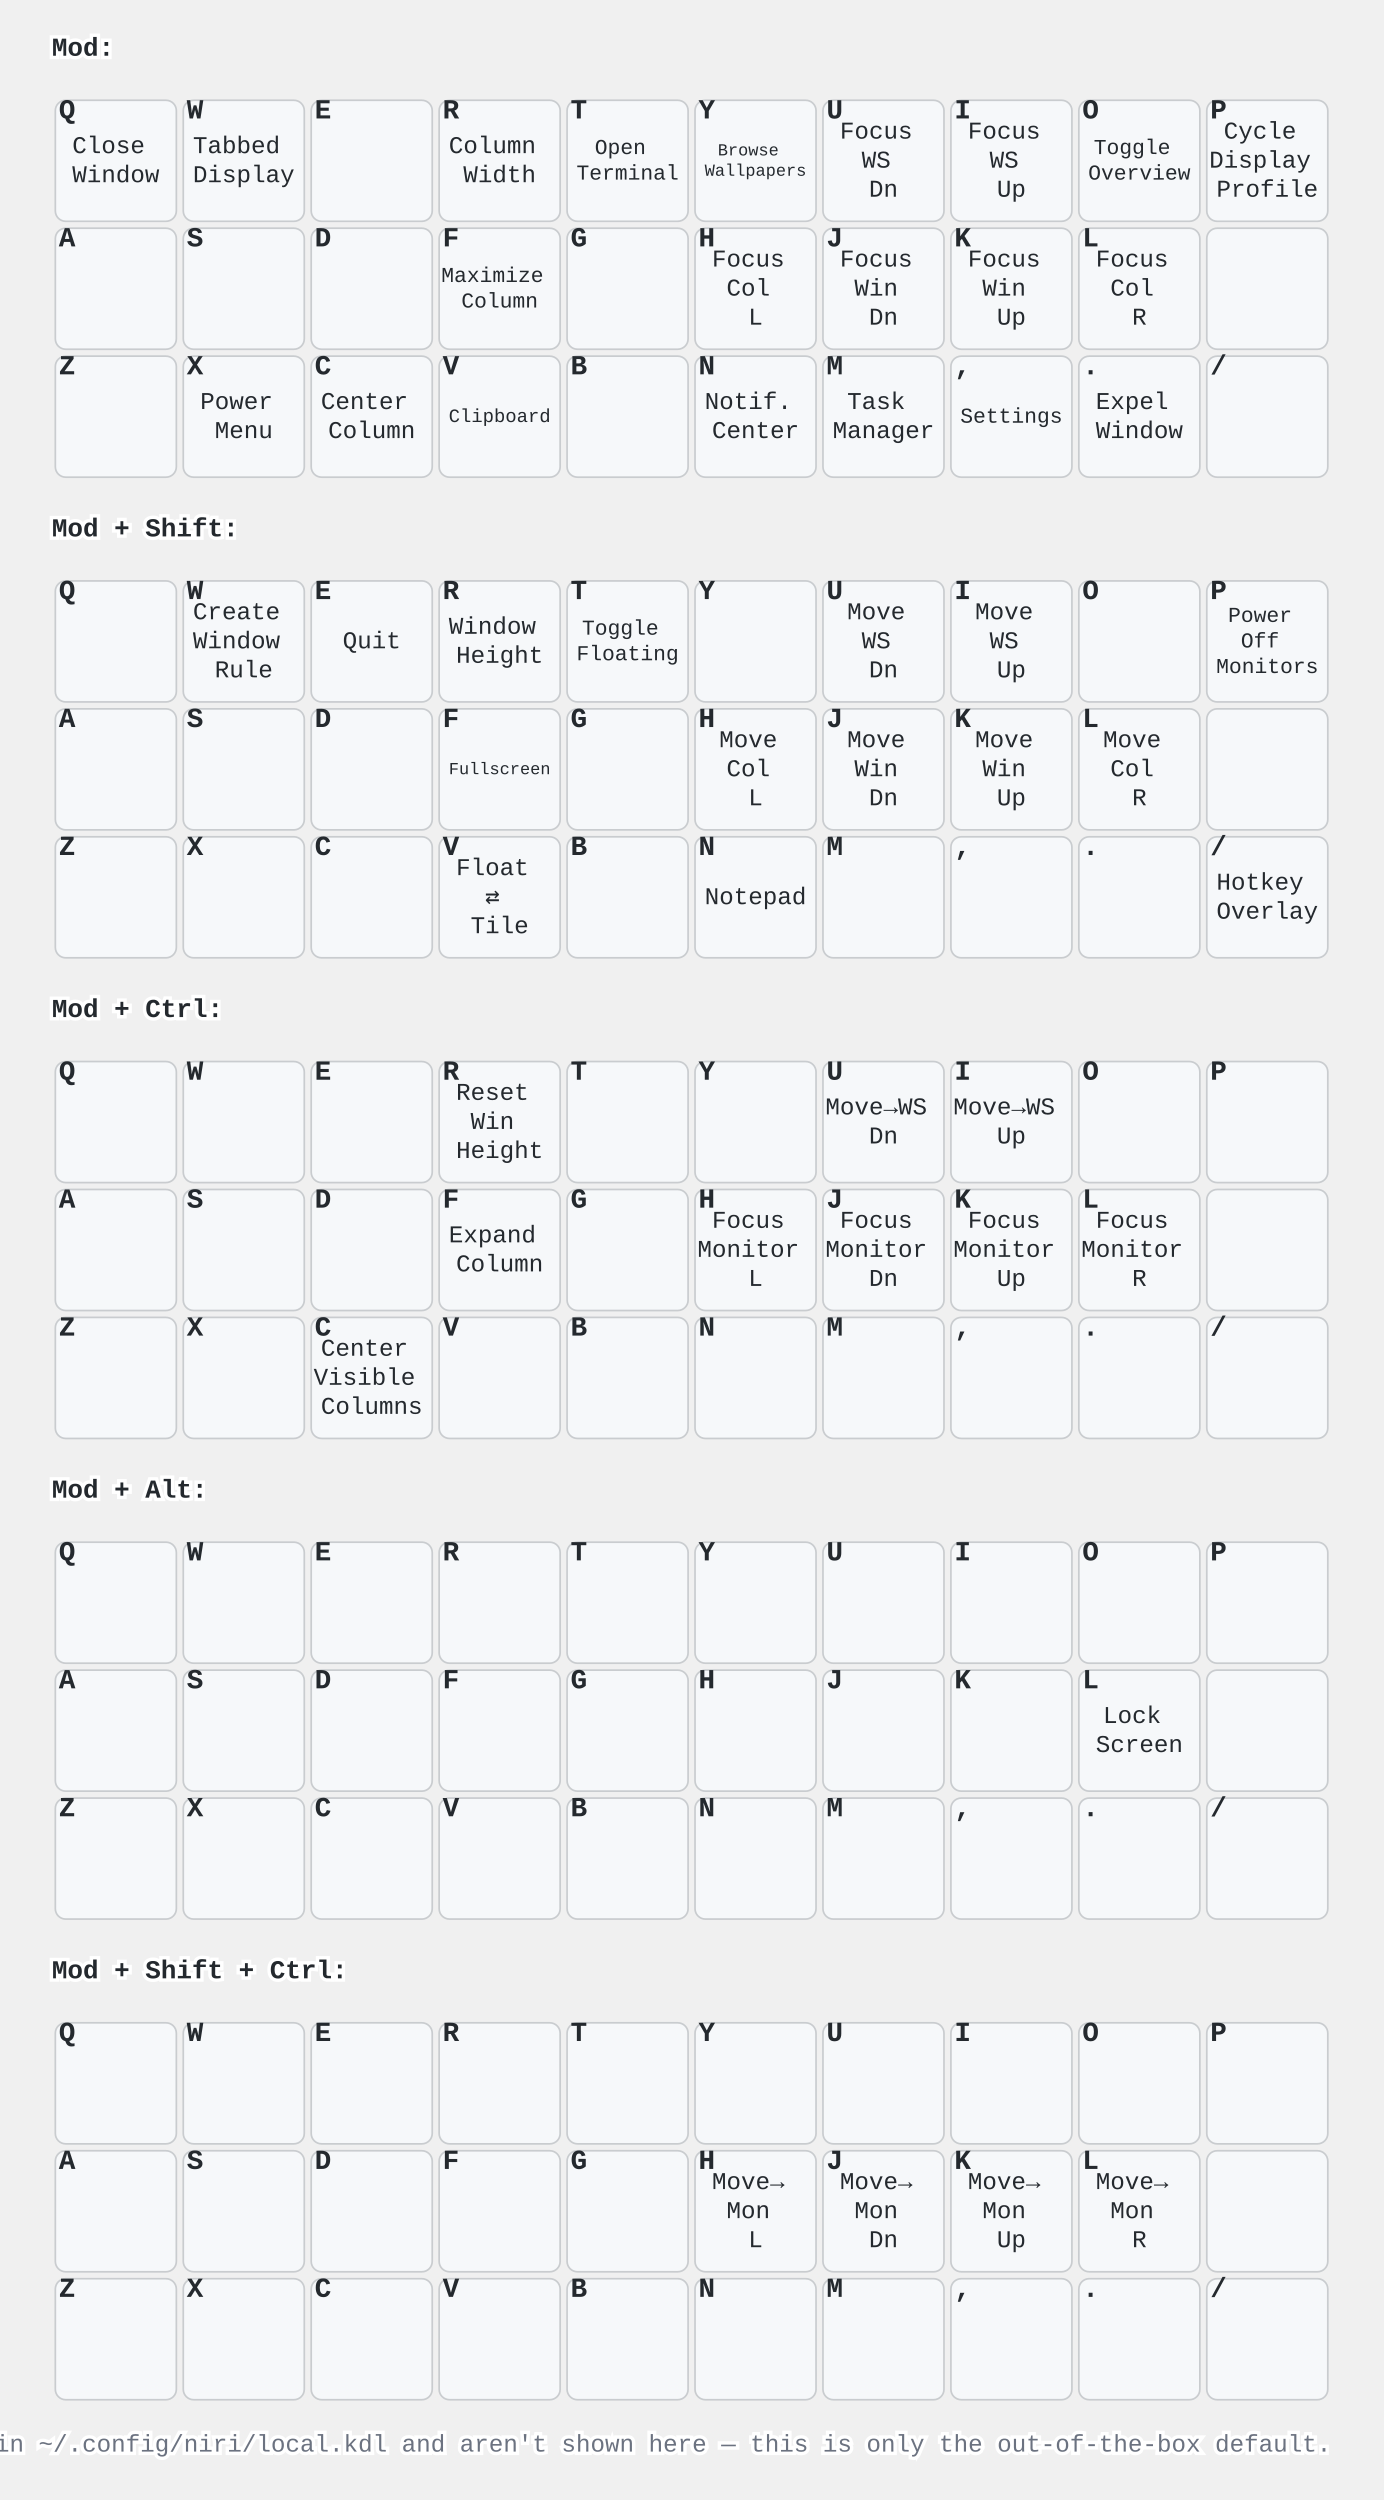
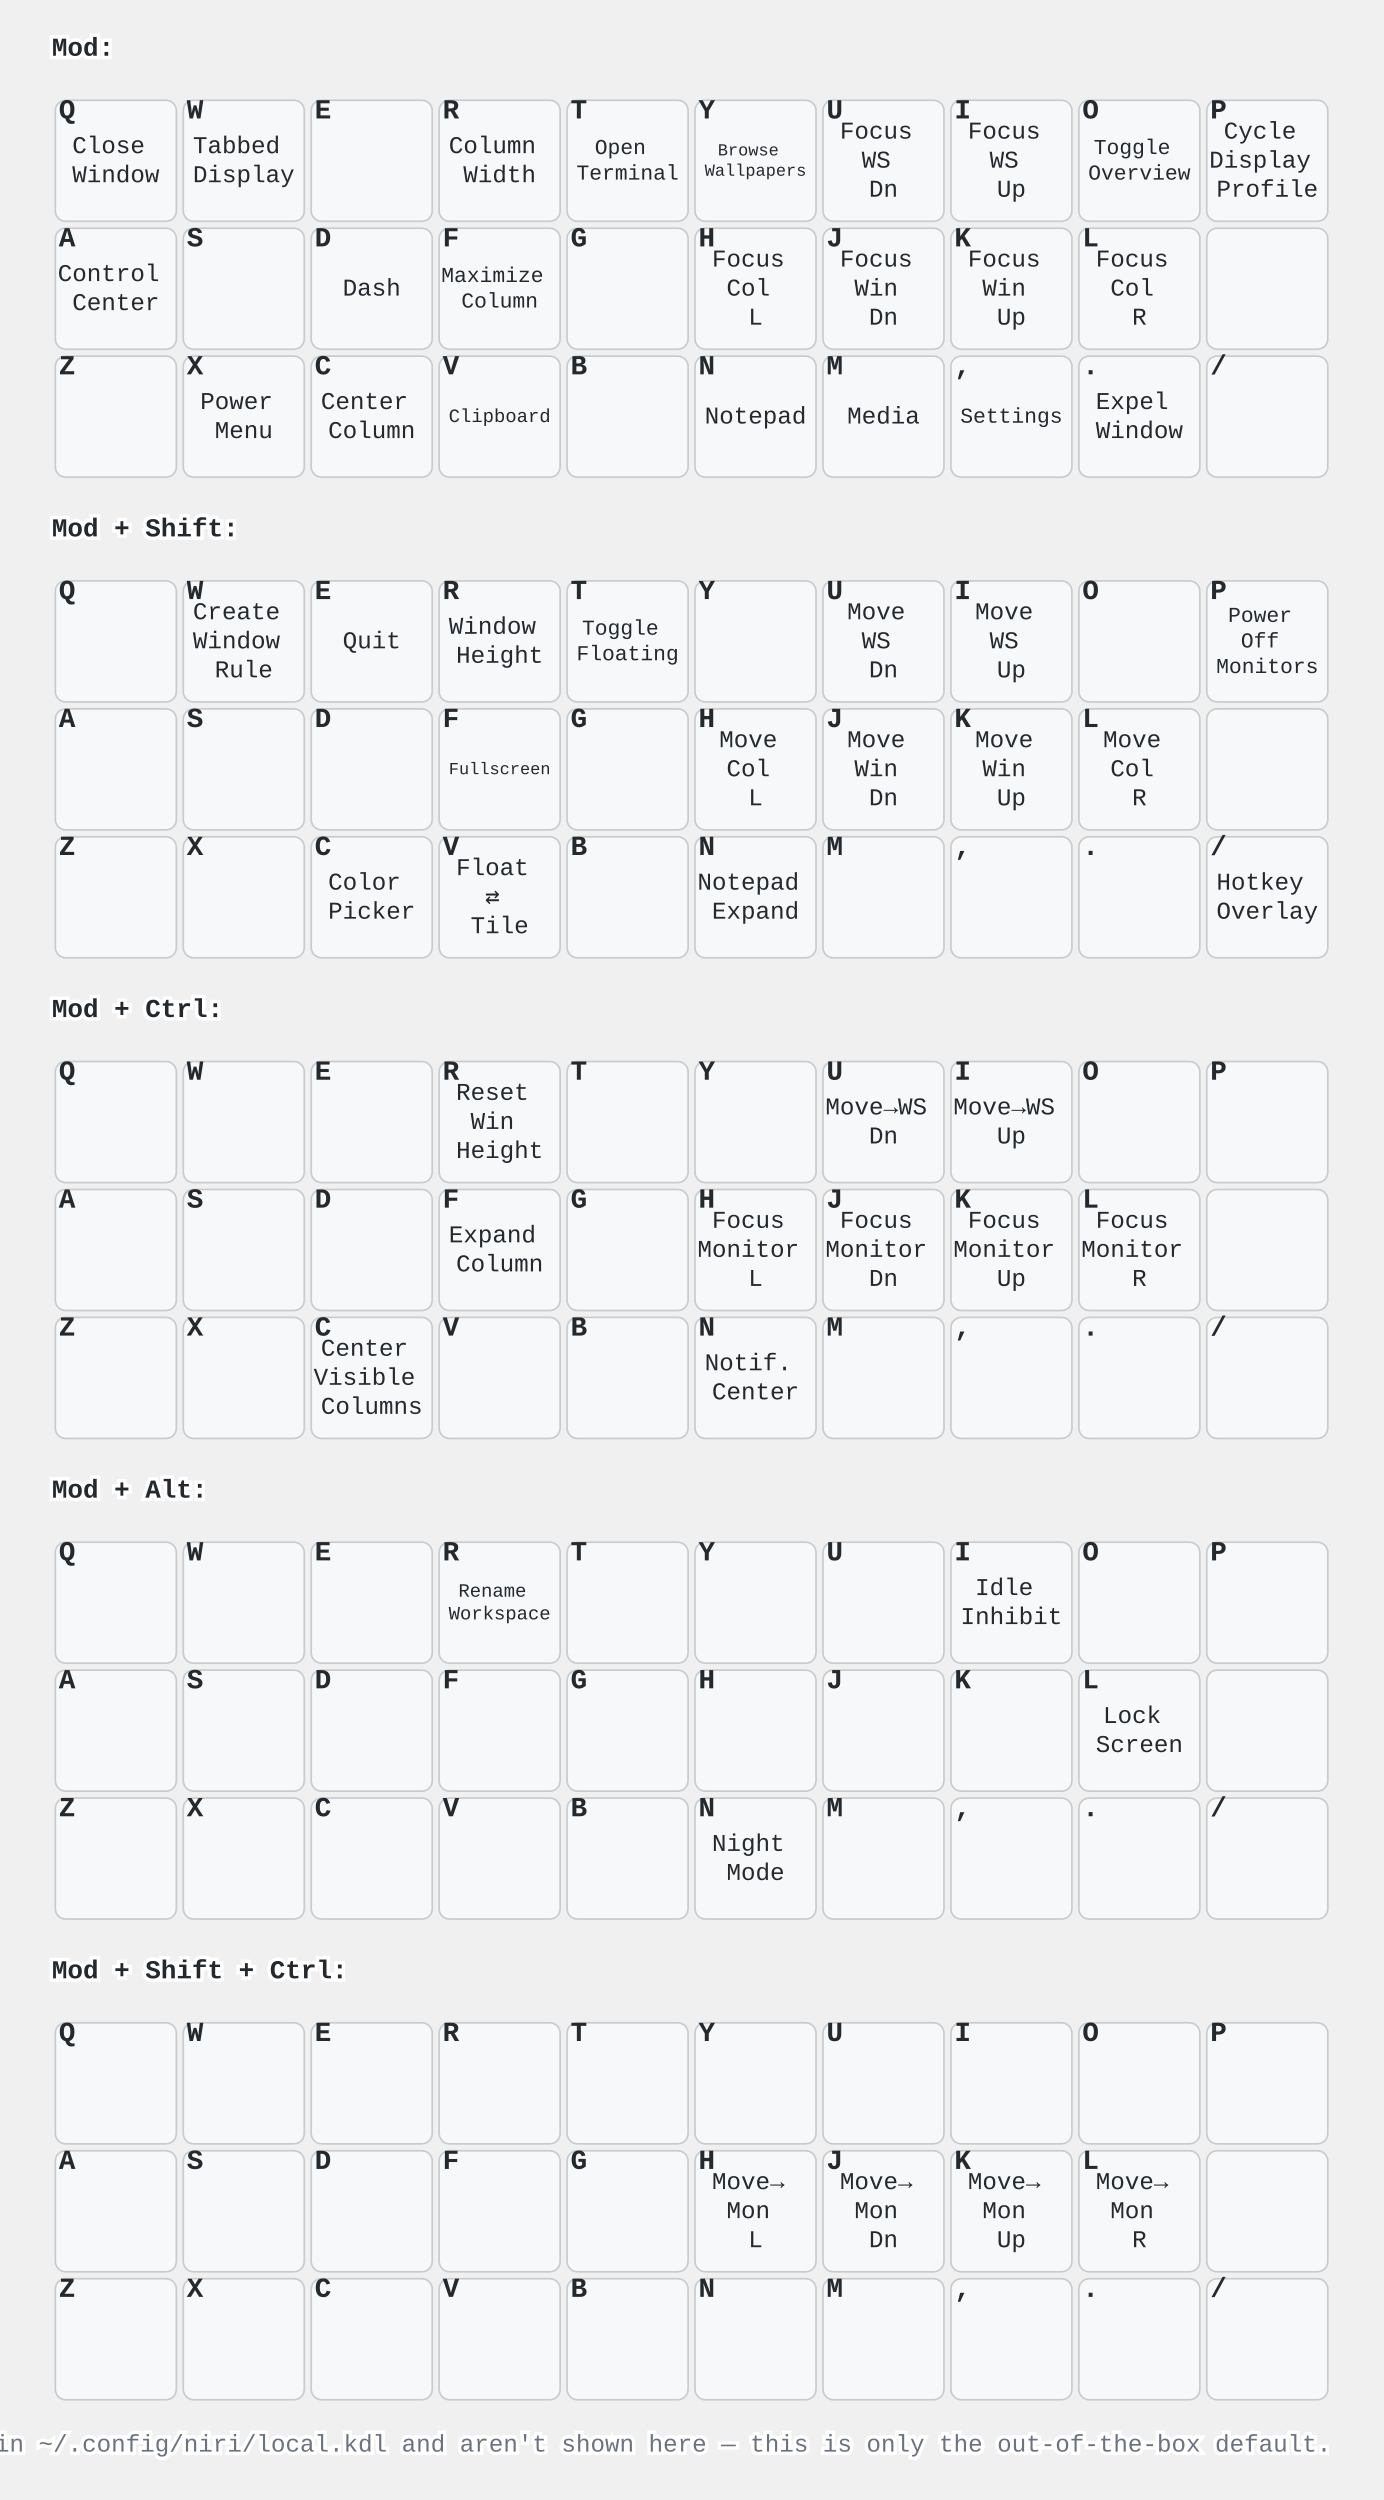
<svg xmlns="http://www.w3.org/2000/svg" width="800" height="1446" viewBox="0 0 800 1446" class="keymap">
  <style>/* inherit to force styles through use tags */
svg path {
    fill: inherit;
}

/* font and background color specifications */
svg.keymap {
    font-family: SFMono-Regular,Consolas,Liberation Mono,Menlo,monospace;
    font-size: 14px;
    font-kerning: normal;
    text-rendering: optimizeLegibility;
    fill: #24292e;
}

/* default key styling */
rect.key {
    fill: #f6f8fa;
}

rect.key, rect.combo {
    stroke: #c9cccf;
    stroke-width: 1;
}

/* default key side styling, only used is draw_key_sides is set */
rect.side {
    filter: brightness(90%);
}

/* color accent for combo boxes */
rect.combo, rect.combo-separate {
    fill: #cdf;
}

/* color accent for held keys */
rect.held, rect.combo.held {
    fill: #fdd;
}

/* color accent for ghost (optional) keys */
rect.ghost, rect.combo.ghost {
    stroke-dasharray: 4, 4;
    stroke-width: 2;
}

text {
    text-anchor: middle;
    dominant-baseline: middle;
}

/* styling for layer labels */
text.label {
    font-weight: bold;
    text-anchor: start;
    stroke: white;
    stroke-width: 4;
    paint-order: stroke;
}

/* styling for optional footer */
text.footer {
    text-anchor: end;
    dominant-baseline: auto;
    stroke: white;
    stroke-width: 4;
    paint-order: stroke;
}

/* styling for combo tap, and key non-tap label text */
text.combo, text.hold, text.shifted, text.left, text.right, text.tl, text.tr, text.bl, text.br {
    font-size: 11px;
}

text.hold, text.bl, text.br {
    text-anchor: middle;
    dominant-baseline: auto;
}

text.shifted, text.tl, text.tr {
    text-anchor: middle;
    dominant-baseline: hanging;
}

text.left, text.tl, text.bl {
    text-anchor: start;
}

text.right, text.tr, text.br {
    text-anchor: end;
}

text.layer-activator {
    text-decoration: underline;
}

/* styling for hold/shifted label text in combo box */
text.combo.hold, text.combo.shifted, text.combo.left, text.combo.right {
    font-size: 8px;
}

/* lighter symbol for transparent keys */
text.trans {
    fill: #7b7e81;
}

/* styling for combo dendrons */
path.combo {
    stroke-width: 1;
    stroke: gray;
    fill: none;
}

/* Start Tabler Icons Cleanup */
/* cannot use height/width with glyphs */
.icon-tabler &gt; path {
    fill: inherit;
    stroke: inherit;
    stroke-width: 2;
}
/* hide tabler's default box */
.icon-tabler &gt; path[stroke="none"][fill="none"] {
    visibility: hidden;
}
/* End Tabler Icons Cleanup */

@media (prefers-color-scheme: dark) {
svg.keymap { fill: #d1d6db; }
rect.key { fill: #3f4750; }
rect.key, rect.combo { stroke: #60666c; }
rect.combo, rect.combo-separate { fill: #1f3d7a; }
rect.held, rect.combo.held { fill: #854747; }
text.label, text.footer { stroke: black; }
text.trans { fill: #7e8184; }
path.combo { stroke: #7f7f7f; }

}
text.label { font-size: 15px !important; }
text.tl { font-size: 16px !important; font-weight: 700 !important; }
text.footer { fill: #6b7280 !important; }
</style>
  <g transform="translate(30, 0)" class="layer-Mod">
    <text x="0" y="28" class="label" id="Mod">Mod:</text>
    <g transform="translate(0, 56)">
      <g transform="translate(37, 37)" class="key keypos-0">
        <rect rx="6" ry="6" x="-35" y="-35" width="70" height="70" class="key" />
        <text x="0" y="0" class="key tap">
          <tspan x="0" dy="-0.6em">Close</tspan>
          <tspan x="0" dy="1.2em">Window</tspan>
        </text>
        <text x="-33" y="-33" class="key tl">Q</text>
      </g>
      <g transform="translate(111, 37)" class="key keypos-1">
        <rect rx="6" ry="6" x="-35" y="-35" width="70" height="70" class="key" />
        <text x="0" y="0" class="key tap">
          <tspan x="0" dy="-0.6em">Tabbed</tspan>
          <tspan x="0" dy="1.2em">Display</tspan>
        </text>
        <text x="-33" y="-33" class="key tl">W</text>
      </g>
      <g transform="translate(185, 37)" class="key keypos-2">
        <rect rx="6" ry="6" x="-35" y="-35" width="70" height="70" class="key" />
        <text x="-33" y="-33" class="key tl">E</text>
      </g>
      <g transform="translate(259, 37)" class="key keypos-3">
        <rect rx="6" ry="6" x="-35" y="-35" width="70" height="70" class="key" />
        <text x="0" y="0" class="key tap">
          <tspan x="0" dy="-0.6em">Column</tspan>
          <tspan x="0" dy="1.2em">Width</tspan>
        </text>
        <text x="-33" y="-33" class="key tl">R</text>
      </g>
      <g transform="translate(333, 37)" class="key keypos-4">
        <rect rx="6" ry="6" x="-35" y="-35" width="70" height="70" class="key" />
        <text x="0" y="0" class="key tap">
          <tspan x="0" dy="-0.6em" style="font-size: 88%">Open</tspan>
          <tspan x="0" dy="1.2em" style="font-size: 88%">Terminal</tspan>
        </text>
        <text x="-33" y="-33" class="key tl">T</text>
      </g>
      <g transform="translate(407, 37)" class="key keypos-5">
        <rect rx="6" ry="6" x="-35" y="-35" width="70" height="70" class="key" />
        <text x="0" y="0" class="key tap">
          <tspan x="0" dy="-0.6em" style="font-size: 70%">Browse</tspan>
          <tspan x="0" dy="1.2em" style="font-size: 70%">Wallpapers</tspan>
        </text>
        <text x="-33" y="-33" class="key tl">Y</text>
      </g>
      <g transform="translate(481, 37)" class="key keypos-6">
        <rect rx="6" ry="6" x="-35" y="-35" width="70" height="70" class="key" />
        <text x="0" y="0" class="key tap">
          <tspan x="0" dy="-1.2em">Focus</tspan>
          <tspan x="0" dy="1.2em">WS</tspan>
          <tspan x="0" dy="1.2em">Dn</tspan>
        </text>
        <text x="-33" y="-33" class="key tl">U</text>
      </g>
      <g transform="translate(555, 37)" class="key keypos-7">
        <rect rx="6" ry="6" x="-35" y="-35" width="70" height="70" class="key" />
        <text x="0" y="0" class="key tap">
          <tspan x="0" dy="-1.2em">Focus</tspan>
          <tspan x="0" dy="1.2em">WS</tspan>
          <tspan x="0" dy="1.2em">Up</tspan>
        </text>
        <text x="-33" y="-33" class="key tl">I</text>
      </g>
      <g transform="translate(629, 37)" class="key keypos-8">
        <rect rx="6" ry="6" x="-35" y="-35" width="70" height="70" class="key" />
        <text x="0" y="0" class="key tap">
          <tspan x="0" dy="-0.6em" style="font-size: 88%">Toggle</tspan>
          <tspan x="0" dy="1.2em" style="font-size: 88%">Overview</tspan>
        </text>
        <text x="-33" y="-33" class="key tl">O</text>
      </g>
      <g transform="translate(703, 37)" class="key keypos-9">
        <rect rx="6" ry="6" x="-35" y="-35" width="70" height="70" class="key" />
        <text x="0" y="0" class="key tap">
          <tspan x="0" dy="-1.2em">Cycle</tspan>
          <tspan x="0" dy="1.2em">Display</tspan>
          <tspan x="0" dy="1.2em">Profile</tspan>
        </text>
        <text x="-33" y="-33" class="key tl">P</text>
      </g>
      <g transform="translate(37, 111)" class="key keypos-10">
        <rect rx="6" ry="6" x="-35" y="-35" width="70" height="70" class="key" />
+         <text x="0" y="0" class="key tap">
+           <tspan x="0" dy="-0.6em">Control</tspan>
+           <tspan x="0" dy="1.2em">Center</tspan>
+         </text>
        <text x="-33" y="-33" class="key tl">A</text>
      </g>
      <g transform="translate(111, 111)" class="key keypos-11">
        <rect rx="6" ry="6" x="-35" y="-35" width="70" height="70" class="key" />
        <text x="-33" y="-33" class="key tl">S</text>
      </g>
      <g transform="translate(185, 111)" class="key keypos-12">
        <rect rx="6" ry="6" x="-35" y="-35" width="70" height="70" class="key" />
+         <text x="0" y="0" class="key tap">Dash</text>
        <text x="-33" y="-33" class="key tl">D</text>
      </g>
      <g transform="translate(259, 111)" class="key keypos-13">
        <rect rx="6" ry="6" x="-35" y="-35" width="70" height="70" class="key" />
        <text x="0" y="0" class="key tap">
          <tspan x="0" dy="-0.6em" style="font-size: 88%">Maximize</tspan>
          <tspan x="0" dy="1.2em" style="font-size: 88%">Column</tspan>
        </text>
        <text x="-33" y="-33" class="key tl">F</text>
      </g>
      <g transform="translate(333, 111)" class="key keypos-14">
        <rect rx="6" ry="6" x="-35" y="-35" width="70" height="70" class="key" />
        <text x="-33" y="-33" class="key tl">G</text>
      </g>
      <g transform="translate(407, 111)" class="key keypos-15">
        <rect rx="6" ry="6" x="-35" y="-35" width="70" height="70" class="key" />
        <text x="0" y="0" class="key tap">
          <tspan x="0" dy="-1.2em">Focus</tspan>
          <tspan x="0" dy="1.2em">Col</tspan>
          <tspan x="0" dy="1.2em">L</tspan>
        </text>
        <text x="-33" y="-33" class="key tl">H</text>
      </g>
      <g transform="translate(481, 111)" class="key keypos-16">
        <rect rx="6" ry="6" x="-35" y="-35" width="70" height="70" class="key" />
        <text x="0" y="0" class="key tap">
          <tspan x="0" dy="-1.2em">Focus</tspan>
          <tspan x="0" dy="1.2em">Win</tspan>
          <tspan x="0" dy="1.2em">Dn</tspan>
        </text>
        <text x="-33" y="-33" class="key tl">J</text>
      </g>
      <g transform="translate(555, 111)" class="key keypos-17">
        <rect rx="6" ry="6" x="-35" y="-35" width="70" height="70" class="key" />
        <text x="0" y="0" class="key tap">
          <tspan x="0" dy="-1.2em">Focus</tspan>
          <tspan x="0" dy="1.2em">Win</tspan>
          <tspan x="0" dy="1.2em">Up</tspan>
        </text>
        <text x="-33" y="-33" class="key tl">K</text>
      </g>
      <g transform="translate(629, 111)" class="key keypos-18">
        <rect rx="6" ry="6" x="-35" y="-35" width="70" height="70" class="key" />
        <text x="0" y="0" class="key tap">
          <tspan x="0" dy="-1.2em">Focus</tspan>
          <tspan x="0" dy="1.2em">Col</tspan>
          <tspan x="0" dy="1.2em">R</tspan>
        </text>
        <text x="-33" y="-33" class="key tl">L</text>
      </g>
      <g transform="translate(703, 111)" class="key keypos-19">
        <rect rx="6" ry="6" x="-35" y="-35" width="70" height="70" class="key" />
      </g>
      <g transform="translate(37, 185)" class="key keypos-20">
        <rect rx="6" ry="6" x="-35" y="-35" width="70" height="70" class="key" />
        <text x="-33" y="-33" class="key tl">Z</text>
      </g>
      <g transform="translate(111, 185)" class="key keypos-21">
        <rect rx="6" ry="6" x="-35" y="-35" width="70" height="70" class="key" />
        <text x="0" y="0" class="key tap">
          <tspan x="0" dy="-0.6em">Power</tspan>
          <tspan x="0" dy="1.2em">Menu</tspan>
        </text>
        <text x="-33" y="-33" class="key tl">X</text>
      </g>
      <g transform="translate(185, 185)" class="key keypos-22">
        <rect rx="6" ry="6" x="-35" y="-35" width="70" height="70" class="key" />
        <text x="0" y="0" class="key tap">
          <tspan x="0" dy="-0.6em">Center</tspan>
          <tspan x="0" dy="1.2em">Column</tspan>
        </text>
        <text x="-33" y="-33" class="key tl">C</text>
      </g>
      <g transform="translate(259, 185)" class="key keypos-23">
        <rect rx="6" ry="6" x="-35" y="-35" width="70" height="70" class="key" />
        <text x="0" y="0" class="key tap">
          <tspan style="font-size: 78%">Clipboard</tspan>
        </text>
        <text x="-33" y="-33" class="key tl">V</text>
      </g>
      <g transform="translate(333, 185)" class="key keypos-24">
        <rect rx="6" ry="6" x="-35" y="-35" width="70" height="70" class="key" />
        <text x="-33" y="-33" class="key tl">B</text>
      </g>
      <g transform="translate(407, 185)" class="key keypos-25">
        <rect rx="6" ry="6" x="-35" y="-35" width="70" height="70" class="key" />
-         <text x="0" y="0" class="key tap">
-           <tspan x="0" dy="-0.6em">Notif.</tspan>
-           <tspan x="0" dy="1.2em">Center</tspan>
-         </text>
+         <text x="0" y="0" class="key tap">Notepad</text>
        <text x="-33" y="-33" class="key tl">N</text>
      </g>
      <g transform="translate(481, 185)" class="key keypos-26">
        <rect rx="6" ry="6" x="-35" y="-35" width="70" height="70" class="key" />
-         <text x="0" y="0" class="key tap">
-           <tspan x="0" dy="-0.6em">Task</tspan>
-           <tspan x="0" dy="1.2em">Manager</tspan>
-         </text>
+         <text x="0" y="0" class="key tap">Media</text>
        <text x="-33" y="-33" class="key tl">M</text>
      </g>
      <g transform="translate(555, 185)" class="key keypos-27">
        <rect rx="6" ry="6" x="-35" y="-35" width="70" height="70" class="key" />
        <text x="0" y="0" class="key tap">
          <tspan style="font-size: 88%">Settings</tspan>
        </text>
        <text x="-33" y="-33" class="key tl">,</text>
      </g>
      <g transform="translate(629, 185)" class="key keypos-28">
        <rect rx="6" ry="6" x="-35" y="-35" width="70" height="70" class="key" />
        <text x="0" y="0" class="key tap">
          <tspan x="0" dy="-0.6em">Expel</tspan>
          <tspan x="0" dy="1.2em">Window</tspan>
        </text>
        <text x="-33" y="-33" class="key tl">.</text>
      </g>
      <g transform="translate(703, 185)" class="key keypos-29">
        <rect rx="6" ry="6" x="-35" y="-35" width="70" height="70" class="key" />
        <text x="-33" y="-33" class="key tl">/</text>
      </g>
    </g>
  </g>
  <g transform="translate(30, 278)" class="layer-Mod + Shift">
    <text x="0" y="28" class="label" id="Mod--Shift">Mod + Shift:</text>
    <g transform="translate(0, 56)">
      <g transform="translate(37, 37)" class="key keypos-0">
        <rect rx="6" ry="6" x="-35" y="-35" width="70" height="70" class="key" />
        <text x="-33" y="-33" class="key tl">Q</text>
      </g>
      <g transform="translate(111, 37)" class="key keypos-1">
        <rect rx="6" ry="6" x="-35" y="-35" width="70" height="70" class="key" />
        <text x="0" y="0" class="key tap">
          <tspan x="0" dy="-1.2em">Create</tspan>
          <tspan x="0" dy="1.2em">Window</tspan>
          <tspan x="0" dy="1.2em">Rule</tspan>
        </text>
        <text x="-33" y="-33" class="key tl">W</text>
      </g>
      <g transform="translate(185, 37)" class="key keypos-2">
        <rect rx="6" ry="6" x="-35" y="-35" width="70" height="70" class="key" />
        <text x="0" y="0" class="key tap">Quit</text>
        <text x="-33" y="-33" class="key tl">E</text>
      </g>
      <g transform="translate(259, 37)" class="key keypos-3">
        <rect rx="6" ry="6" x="-35" y="-35" width="70" height="70" class="key" />
        <text x="0" y="0" class="key tap">
          <tspan x="0" dy="-0.6em">Window</tspan>
          <tspan x="0" dy="1.2em">Height</tspan>
        </text>
        <text x="-33" y="-33" class="key tl">R</text>
      </g>
      <g transform="translate(333, 37)" class="key keypos-4">
        <rect rx="6" ry="6" x="-35" y="-35" width="70" height="70" class="key" />
        <text x="0" y="0" class="key tap">
          <tspan x="0" dy="-0.6em" style="font-size: 88%">Toggle</tspan>
          <tspan x="0" dy="1.2em" style="font-size: 88%">Floating</tspan>
        </text>
        <text x="-33" y="-33" class="key tl">T</text>
      </g>
      <g transform="translate(407, 37)" class="key keypos-5">
        <rect rx="6" ry="6" x="-35" y="-35" width="70" height="70" class="key" />
        <text x="-33" y="-33" class="key tl">Y</text>
      </g>
      <g transform="translate(481, 37)" class="key keypos-6">
        <rect rx="6" ry="6" x="-35" y="-35" width="70" height="70" class="key" />
        <text x="0" y="0" class="key tap">
          <tspan x="0" dy="-1.2em">Move</tspan>
          <tspan x="0" dy="1.2em">WS</tspan>
          <tspan x="0" dy="1.2em">Dn</tspan>
        </text>
        <text x="-33" y="-33" class="key tl">U</text>
      </g>
      <g transform="translate(555, 37)" class="key keypos-7">
        <rect rx="6" ry="6" x="-35" y="-35" width="70" height="70" class="key" />
        <text x="0" y="0" class="key tap">
          <tspan x="0" dy="-1.2em">Move</tspan>
          <tspan x="0" dy="1.2em">WS</tspan>
          <tspan x="0" dy="1.2em">Up</tspan>
        </text>
        <text x="-33" y="-33" class="key tl">I</text>
      </g>
      <g transform="translate(629, 37)" class="key keypos-8">
        <rect rx="6" ry="6" x="-35" y="-35" width="70" height="70" class="key" />
        <text x="-33" y="-33" class="key tl">O</text>
      </g>
      <g transform="translate(703, 37)" class="key keypos-9">
        <rect rx="6" ry="6" x="-35" y="-35" width="70" height="70" class="key" />
        <text x="0" y="0" class="key tap">
          <tspan x="0" dy="-1.2em" style="font-size: 88%">Power</tspan>
          <tspan x="0" dy="1.2em" style="font-size: 88%">Off</tspan>
          <tspan x="0" dy="1.2em" style="font-size: 88%">Monitors</tspan>
        </text>
        <text x="-33" y="-33" class="key tl">P</text>
      </g>
      <g transform="translate(37, 111)" class="key keypos-10">
        <rect rx="6" ry="6" x="-35" y="-35" width="70" height="70" class="key" />
        <text x="-33" y="-33" class="key tl">A</text>
      </g>
      <g transform="translate(111, 111)" class="key keypos-11">
        <rect rx="6" ry="6" x="-35" y="-35" width="70" height="70" class="key" />
        <text x="-33" y="-33" class="key tl">S</text>
      </g>
      <g transform="translate(185, 111)" class="key keypos-12">
        <rect rx="6" ry="6" x="-35" y="-35" width="70" height="70" class="key" />
        <text x="-33" y="-33" class="key tl">D</text>
      </g>
      <g transform="translate(259, 111)" class="key keypos-13">
        <rect rx="6" ry="6" x="-35" y="-35" width="70" height="70" class="key" />
        <text x="0" y="0" class="key tap">
          <tspan style="font-size: 70%">Fullscreen</tspan>
        </text>
        <text x="-33" y="-33" class="key tl">F</text>
      </g>
      <g transform="translate(333, 111)" class="key keypos-14">
        <rect rx="6" ry="6" x="-35" y="-35" width="70" height="70" class="key" />
        <text x="-33" y="-33" class="key tl">G</text>
      </g>
      <g transform="translate(407, 111)" class="key keypos-15">
        <rect rx="6" ry="6" x="-35" y="-35" width="70" height="70" class="key" />
        <text x="0" y="0" class="key tap">
          <tspan x="0" dy="-1.2em">Move</tspan>
          <tspan x="0" dy="1.2em">Col</tspan>
          <tspan x="0" dy="1.2em">L</tspan>
        </text>
        <text x="-33" y="-33" class="key tl">H</text>
      </g>
      <g transform="translate(481, 111)" class="key keypos-16">
        <rect rx="6" ry="6" x="-35" y="-35" width="70" height="70" class="key" />
        <text x="0" y="0" class="key tap">
          <tspan x="0" dy="-1.2em">Move</tspan>
          <tspan x="0" dy="1.2em">Win</tspan>
          <tspan x="0" dy="1.2em">Dn</tspan>
        </text>
        <text x="-33" y="-33" class="key tl">J</text>
      </g>
      <g transform="translate(555, 111)" class="key keypos-17">
        <rect rx="6" ry="6" x="-35" y="-35" width="70" height="70" class="key" />
        <text x="0" y="0" class="key tap">
          <tspan x="0" dy="-1.2em">Move</tspan>
          <tspan x="0" dy="1.2em">Win</tspan>
          <tspan x="0" dy="1.2em">Up</tspan>
        </text>
        <text x="-33" y="-33" class="key tl">K</text>
      </g>
      <g transform="translate(629, 111)" class="key keypos-18">
        <rect rx="6" ry="6" x="-35" y="-35" width="70" height="70" class="key" />
        <text x="0" y="0" class="key tap">
          <tspan x="0" dy="-1.2em">Move</tspan>
          <tspan x="0" dy="1.2em">Col</tspan>
          <tspan x="0" dy="1.2em">R</tspan>
        </text>
        <text x="-33" y="-33" class="key tl">L</text>
      </g>
      <g transform="translate(703, 111)" class="key keypos-19">
        <rect rx="6" ry="6" x="-35" y="-35" width="70" height="70" class="key" />
      </g>
      <g transform="translate(37, 185)" class="key keypos-20">
        <rect rx="6" ry="6" x="-35" y="-35" width="70" height="70" class="key" />
        <text x="-33" y="-33" class="key tl">Z</text>
      </g>
      <g transform="translate(111, 185)" class="key keypos-21">
        <rect rx="6" ry="6" x="-35" y="-35" width="70" height="70" class="key" />
        <text x="-33" y="-33" class="key tl">X</text>
      </g>
      <g transform="translate(185, 185)" class="key keypos-22">
        <rect rx="6" ry="6" x="-35" y="-35" width="70" height="70" class="key" />
+         <text x="0" y="0" class="key tap">
+           <tspan x="0" dy="-0.6em">Color</tspan>
+           <tspan x="0" dy="1.2em">Picker</tspan>
+         </text>
        <text x="-33" y="-33" class="key tl">C</text>
      </g>
      <g transform="translate(259, 185)" class="key keypos-23">
        <rect rx="6" ry="6" x="-35" y="-35" width="70" height="70" class="key" />
        <text x="0" y="0" class="key tap">
          <tspan x="0" dy="-1.2em">Float</tspan>
          <tspan x="0" dy="1.2em">⇄</tspan>
          <tspan x="0" dy="1.2em">Tile</tspan>
        </text>
        <text x="-33" y="-33" class="key tl">V</text>
      </g>
      <g transform="translate(333, 185)" class="key keypos-24">
        <rect rx="6" ry="6" x="-35" y="-35" width="70" height="70" class="key" />
        <text x="-33" y="-33" class="key tl">B</text>
      </g>
      <g transform="translate(407, 185)" class="key keypos-25">
        <rect rx="6" ry="6" x="-35" y="-35" width="70" height="70" class="key" />
-         <text x="0" y="0" class="key tap">Notepad</text>
+         <text x="0" y="0" class="key tap">
+           <tspan x="0" dy="-0.6em">Notepad</tspan>
+           <tspan x="0" dy="1.2em">Expand</tspan>
+         </text>
        <text x="-33" y="-33" class="key tl">N</text>
      </g>
      <g transform="translate(481, 185)" class="key keypos-26">
        <rect rx="6" ry="6" x="-35" y="-35" width="70" height="70" class="key" />
        <text x="-33" y="-33" class="key tl">M</text>
      </g>
      <g transform="translate(555, 185)" class="key keypos-27">
        <rect rx="6" ry="6" x="-35" y="-35" width="70" height="70" class="key" />
        <text x="-33" y="-33" class="key tl">,</text>
      </g>
      <g transform="translate(629, 185)" class="key keypos-28">
        <rect rx="6" ry="6" x="-35" y="-35" width="70" height="70" class="key" />
        <text x="-33" y="-33" class="key tl">.</text>
      </g>
      <g transform="translate(703, 185)" class="key keypos-29">
        <rect rx="6" ry="6" x="-35" y="-35" width="70" height="70" class="key" />
        <text x="0" y="0" class="key tap">
          <tspan x="0" dy="-0.6em">Hotkey</tspan>
          <tspan x="0" dy="1.2em">Overlay</tspan>
        </text>
        <text x="-33" y="-33" class="key tl">/</text>
      </g>
    </g>
  </g>
  <g transform="translate(30, 556)" class="layer-Mod + Ctrl">
    <text x="0" y="28" class="label" id="Mod--Ctrl">Mod + Ctrl:</text>
    <g transform="translate(0, 56)">
      <g transform="translate(37, 37)" class="key keypos-0">
        <rect rx="6" ry="6" x="-35" y="-35" width="70" height="70" class="key" />
        <text x="-33" y="-33" class="key tl">Q</text>
      </g>
      <g transform="translate(111, 37)" class="key keypos-1">
        <rect rx="6" ry="6" x="-35" y="-35" width="70" height="70" class="key" />
        <text x="-33" y="-33" class="key tl">W</text>
      </g>
      <g transform="translate(185, 37)" class="key keypos-2">
        <rect rx="6" ry="6" x="-35" y="-35" width="70" height="70" class="key" />
        <text x="-33" y="-33" class="key tl">E</text>
      </g>
      <g transform="translate(259, 37)" class="key keypos-3">
        <rect rx="6" ry="6" x="-35" y="-35" width="70" height="70" class="key" />
        <text x="0" y="0" class="key tap">
          <tspan x="0" dy="-1.2em">Reset</tspan>
          <tspan x="0" dy="1.2em">Win</tspan>
          <tspan x="0" dy="1.2em">Height</tspan>
        </text>
        <text x="-33" y="-33" class="key tl">R</text>
      </g>
      <g transform="translate(333, 37)" class="key keypos-4">
        <rect rx="6" ry="6" x="-35" y="-35" width="70" height="70" class="key" />
        <text x="-33" y="-33" class="key tl">T</text>
      </g>
      <g transform="translate(407, 37)" class="key keypos-5">
        <rect rx="6" ry="6" x="-35" y="-35" width="70" height="70" class="key" />
        <text x="-33" y="-33" class="key tl">Y</text>
      </g>
      <g transform="translate(481, 37)" class="key keypos-6">
        <rect rx="6" ry="6" x="-35" y="-35" width="70" height="70" class="key" />
        <text x="0" y="0" class="key tap">
          <tspan x="0" dy="-0.6em">Move→WS</tspan>
          <tspan x="0" dy="1.2em">Dn</tspan>
        </text>
        <text x="-33" y="-33" class="key tl">U</text>
      </g>
      <g transform="translate(555, 37)" class="key keypos-7">
        <rect rx="6" ry="6" x="-35" y="-35" width="70" height="70" class="key" />
        <text x="0" y="0" class="key tap">
          <tspan x="0" dy="-0.6em">Move→WS</tspan>
          <tspan x="0" dy="1.2em">Up</tspan>
        </text>
        <text x="-33" y="-33" class="key tl">I</text>
      </g>
      <g transform="translate(629, 37)" class="key keypos-8">
        <rect rx="6" ry="6" x="-35" y="-35" width="70" height="70" class="key" />
        <text x="-33" y="-33" class="key tl">O</text>
      </g>
      <g transform="translate(703, 37)" class="key keypos-9">
        <rect rx="6" ry="6" x="-35" y="-35" width="70" height="70" class="key" />
        <text x="-33" y="-33" class="key tl">P</text>
      </g>
      <g transform="translate(37, 111)" class="key keypos-10">
        <rect rx="6" ry="6" x="-35" y="-35" width="70" height="70" class="key" />
        <text x="-33" y="-33" class="key tl">A</text>
      </g>
      <g transform="translate(111, 111)" class="key keypos-11">
        <rect rx="6" ry="6" x="-35" y="-35" width="70" height="70" class="key" />
        <text x="-33" y="-33" class="key tl">S</text>
      </g>
      <g transform="translate(185, 111)" class="key keypos-12">
        <rect rx="6" ry="6" x="-35" y="-35" width="70" height="70" class="key" />
        <text x="-33" y="-33" class="key tl">D</text>
      </g>
      <g transform="translate(259, 111)" class="key keypos-13">
        <rect rx="6" ry="6" x="-35" y="-35" width="70" height="70" class="key" />
        <text x="0" y="0" class="key tap">
          <tspan x="0" dy="-0.6em">Expand</tspan>
          <tspan x="0" dy="1.2em">Column</tspan>
        </text>
        <text x="-33" y="-33" class="key tl">F</text>
      </g>
      <g transform="translate(333, 111)" class="key keypos-14">
        <rect rx="6" ry="6" x="-35" y="-35" width="70" height="70" class="key" />
        <text x="-33" y="-33" class="key tl">G</text>
      </g>
      <g transform="translate(407, 111)" class="key keypos-15">
        <rect rx="6" ry="6" x="-35" y="-35" width="70" height="70" class="key" />
        <text x="0" y="0" class="key tap">
          <tspan x="0" dy="-1.2em">Focus</tspan>
          <tspan x="0" dy="1.2em">Monitor</tspan>
          <tspan x="0" dy="1.2em">L</tspan>
        </text>
        <text x="-33" y="-33" class="key tl">H</text>
      </g>
      <g transform="translate(481, 111)" class="key keypos-16">
        <rect rx="6" ry="6" x="-35" y="-35" width="70" height="70" class="key" />
        <text x="0" y="0" class="key tap">
          <tspan x="0" dy="-1.2em">Focus</tspan>
          <tspan x="0" dy="1.2em">Monitor</tspan>
          <tspan x="0" dy="1.2em">Dn</tspan>
        </text>
        <text x="-33" y="-33" class="key tl">J</text>
      </g>
      <g transform="translate(555, 111)" class="key keypos-17">
        <rect rx="6" ry="6" x="-35" y="-35" width="70" height="70" class="key" />
        <text x="0" y="0" class="key tap">
          <tspan x="0" dy="-1.2em">Focus</tspan>
          <tspan x="0" dy="1.2em">Monitor</tspan>
          <tspan x="0" dy="1.2em">Up</tspan>
        </text>
        <text x="-33" y="-33" class="key tl">K</text>
      </g>
      <g transform="translate(629, 111)" class="key keypos-18">
        <rect rx="6" ry="6" x="-35" y="-35" width="70" height="70" class="key" />
        <text x="0" y="0" class="key tap">
          <tspan x="0" dy="-1.2em">Focus</tspan>
          <tspan x="0" dy="1.2em">Monitor</tspan>
          <tspan x="0" dy="1.2em">R</tspan>
        </text>
        <text x="-33" y="-33" class="key tl">L</text>
      </g>
      <g transform="translate(703, 111)" class="key keypos-19">
        <rect rx="6" ry="6" x="-35" y="-35" width="70" height="70" class="key" />
      </g>
      <g transform="translate(37, 185)" class="key keypos-20">
        <rect rx="6" ry="6" x="-35" y="-35" width="70" height="70" class="key" />
        <text x="-33" y="-33" class="key tl">Z</text>
      </g>
      <g transform="translate(111, 185)" class="key keypos-21">
        <rect rx="6" ry="6" x="-35" y="-35" width="70" height="70" class="key" />
        <text x="-33" y="-33" class="key tl">X</text>
      </g>
      <g transform="translate(185, 185)" class="key keypos-22">
        <rect rx="6" ry="6" x="-35" y="-35" width="70" height="70" class="key" />
        <text x="0" y="0" class="key tap">
          <tspan x="0" dy="-1.2em">Center</tspan>
          <tspan x="0" dy="1.2em">Visible</tspan>
          <tspan x="0" dy="1.2em">Columns</tspan>
        </text>
        <text x="-33" y="-33" class="key tl">C</text>
      </g>
      <g transform="translate(259, 185)" class="key keypos-23">
        <rect rx="6" ry="6" x="-35" y="-35" width="70" height="70" class="key" />
        <text x="-33" y="-33" class="key tl">V</text>
      </g>
      <g transform="translate(333, 185)" class="key keypos-24">
        <rect rx="6" ry="6" x="-35" y="-35" width="70" height="70" class="key" />
        <text x="-33" y="-33" class="key tl">B</text>
      </g>
      <g transform="translate(407, 185)" class="key keypos-25">
        <rect rx="6" ry="6" x="-35" y="-35" width="70" height="70" class="key" />
+         <text x="0" y="0" class="key tap">
+           <tspan x="0" dy="-0.6em">Notif.</tspan>
+           <tspan x="0" dy="1.2em">Center</tspan>
+         </text>
        <text x="-33" y="-33" class="key tl">N</text>
      </g>
      <g transform="translate(481, 185)" class="key keypos-26">
        <rect rx="6" ry="6" x="-35" y="-35" width="70" height="70" class="key" />
        <text x="-33" y="-33" class="key tl">M</text>
      </g>
      <g transform="translate(555, 185)" class="key keypos-27">
        <rect rx="6" ry="6" x="-35" y="-35" width="70" height="70" class="key" />
        <text x="-33" y="-33" class="key tl">,</text>
      </g>
      <g transform="translate(629, 185)" class="key keypos-28">
        <rect rx="6" ry="6" x="-35" y="-35" width="70" height="70" class="key" />
        <text x="-33" y="-33" class="key tl">.</text>
      </g>
      <g transform="translate(703, 185)" class="key keypos-29">
        <rect rx="6" ry="6" x="-35" y="-35" width="70" height="70" class="key" />
        <text x="-33" y="-33" class="key tl">/</text>
      </g>
    </g>
  </g>
  <g transform="translate(30, 834)" class="layer-Mod + Alt">
    <text x="0" y="28" class="label" id="Mod--Alt">Mod + Alt:</text>
    <g transform="translate(0, 56)">
      <g transform="translate(37, 37)" class="key keypos-0">
        <rect rx="6" ry="6" x="-35" y="-35" width="70" height="70" class="key" />
        <text x="-33" y="-33" class="key tl">Q</text>
      </g>
      <g transform="translate(111, 37)" class="key keypos-1">
        <rect rx="6" ry="6" x="-35" y="-35" width="70" height="70" class="key" />
        <text x="-33" y="-33" class="key tl">W</text>
      </g>
      <g transform="translate(185, 37)" class="key keypos-2">
        <rect rx="6" ry="6" x="-35" y="-35" width="70" height="70" class="key" />
        <text x="-33" y="-33" class="key tl">E</text>
      </g>
      <g transform="translate(259, 37)" class="key keypos-3">
        <rect rx="6" ry="6" x="-35" y="-35" width="70" height="70" class="key" />
+         <text x="0" y="0" class="key tap">
+           <tspan x="0" dy="-0.6em" style="font-size: 78%">Rename</tspan>
+           <tspan x="0" dy="1.2em" style="font-size: 78%">Workspace</tspan>
+         </text>
        <text x="-33" y="-33" class="key tl">R</text>
      </g>
      <g transform="translate(333, 37)" class="key keypos-4">
        <rect rx="6" ry="6" x="-35" y="-35" width="70" height="70" class="key" />
        <text x="-33" y="-33" class="key tl">T</text>
      </g>
      <g transform="translate(407, 37)" class="key keypos-5">
        <rect rx="6" ry="6" x="-35" y="-35" width="70" height="70" class="key" />
        <text x="-33" y="-33" class="key tl">Y</text>
      </g>
      <g transform="translate(481, 37)" class="key keypos-6">
        <rect rx="6" ry="6" x="-35" y="-35" width="70" height="70" class="key" />
        <text x="-33" y="-33" class="key tl">U</text>
      </g>
      <g transform="translate(555, 37)" class="key keypos-7">
        <rect rx="6" ry="6" x="-35" y="-35" width="70" height="70" class="key" />
+         <text x="0" y="0" class="key tap">
+           <tspan x="0" dy="-0.6em">Idle</tspan>
+           <tspan x="0" dy="1.2em">Inhibit</tspan>
+         </text>
        <text x="-33" y="-33" class="key tl">I</text>
      </g>
      <g transform="translate(629, 37)" class="key keypos-8">
        <rect rx="6" ry="6" x="-35" y="-35" width="70" height="70" class="key" />
        <text x="-33" y="-33" class="key tl">O</text>
      </g>
      <g transform="translate(703, 37)" class="key keypos-9">
        <rect rx="6" ry="6" x="-35" y="-35" width="70" height="70" class="key" />
        <text x="-33" y="-33" class="key tl">P</text>
      </g>
      <g transform="translate(37, 111)" class="key keypos-10">
        <rect rx="6" ry="6" x="-35" y="-35" width="70" height="70" class="key" />
        <text x="-33" y="-33" class="key tl">A</text>
      </g>
      <g transform="translate(111, 111)" class="key keypos-11">
        <rect rx="6" ry="6" x="-35" y="-35" width="70" height="70" class="key" />
        <text x="-33" y="-33" class="key tl">S</text>
      </g>
      <g transform="translate(185, 111)" class="key keypos-12">
        <rect rx="6" ry="6" x="-35" y="-35" width="70" height="70" class="key" />
        <text x="-33" y="-33" class="key tl">D</text>
      </g>
      <g transform="translate(259, 111)" class="key keypos-13">
        <rect rx="6" ry="6" x="-35" y="-35" width="70" height="70" class="key" />
        <text x="-33" y="-33" class="key tl">F</text>
      </g>
      <g transform="translate(333, 111)" class="key keypos-14">
        <rect rx="6" ry="6" x="-35" y="-35" width="70" height="70" class="key" />
        <text x="-33" y="-33" class="key tl">G</text>
      </g>
      <g transform="translate(407, 111)" class="key keypos-15">
        <rect rx="6" ry="6" x="-35" y="-35" width="70" height="70" class="key" />
        <text x="-33" y="-33" class="key tl">H</text>
      </g>
      <g transform="translate(481, 111)" class="key keypos-16">
        <rect rx="6" ry="6" x="-35" y="-35" width="70" height="70" class="key" />
        <text x="-33" y="-33" class="key tl">J</text>
      </g>
      <g transform="translate(555, 111)" class="key keypos-17">
        <rect rx="6" ry="6" x="-35" y="-35" width="70" height="70" class="key" />
        <text x="-33" y="-33" class="key tl">K</text>
      </g>
      <g transform="translate(629, 111)" class="key keypos-18">
        <rect rx="6" ry="6" x="-35" y="-35" width="70" height="70" class="key" />
        <text x="0" y="0" class="key tap">
          <tspan x="0" dy="-0.6em">Lock</tspan>
          <tspan x="0" dy="1.2em">Screen</tspan>
        </text>
        <text x="-33" y="-33" class="key tl">L</text>
      </g>
      <g transform="translate(703, 111)" class="key keypos-19">
        <rect rx="6" ry="6" x="-35" y="-35" width="70" height="70" class="key" />
      </g>
      <g transform="translate(37, 185)" class="key keypos-20">
        <rect rx="6" ry="6" x="-35" y="-35" width="70" height="70" class="key" />
        <text x="-33" y="-33" class="key tl">Z</text>
      </g>
      <g transform="translate(111, 185)" class="key keypos-21">
        <rect rx="6" ry="6" x="-35" y="-35" width="70" height="70" class="key" />
        <text x="-33" y="-33" class="key tl">X</text>
      </g>
      <g transform="translate(185, 185)" class="key keypos-22">
        <rect rx="6" ry="6" x="-35" y="-35" width="70" height="70" class="key" />
        <text x="-33" y="-33" class="key tl">C</text>
      </g>
      <g transform="translate(259, 185)" class="key keypos-23">
        <rect rx="6" ry="6" x="-35" y="-35" width="70" height="70" class="key" />
        <text x="-33" y="-33" class="key tl">V</text>
      </g>
      <g transform="translate(333, 185)" class="key keypos-24">
        <rect rx="6" ry="6" x="-35" y="-35" width="70" height="70" class="key" />
        <text x="-33" y="-33" class="key tl">B</text>
      </g>
      <g transform="translate(407, 185)" class="key keypos-25">
        <rect rx="6" ry="6" x="-35" y="-35" width="70" height="70" class="key" />
+         <text x="0" y="0" class="key tap">
+           <tspan x="0" dy="-0.6em">Night</tspan>
+           <tspan x="0" dy="1.2em">Mode</tspan>
+         </text>
        <text x="-33" y="-33" class="key tl">N</text>
      </g>
      <g transform="translate(481, 185)" class="key keypos-26">
        <rect rx="6" ry="6" x="-35" y="-35" width="70" height="70" class="key" />
        <text x="-33" y="-33" class="key tl">M</text>
      </g>
      <g transform="translate(555, 185)" class="key keypos-27">
        <rect rx="6" ry="6" x="-35" y="-35" width="70" height="70" class="key" />
        <text x="-33" y="-33" class="key tl">,</text>
      </g>
      <g transform="translate(629, 185)" class="key keypos-28">
        <rect rx="6" ry="6" x="-35" y="-35" width="70" height="70" class="key" />
        <text x="-33" y="-33" class="key tl">.</text>
      </g>
      <g transform="translate(703, 185)" class="key keypos-29">
        <rect rx="6" ry="6" x="-35" y="-35" width="70" height="70" class="key" />
        <text x="-33" y="-33" class="key tl">/</text>
      </g>
    </g>
  </g>
  <g transform="translate(30, 1112)" class="layer-Mod + Shift + Ctrl">
    <text x="0" y="28" class="label" id="Mod--Shift--Ctrl">Mod + Shift + Ctrl:</text>
    <g transform="translate(0, 56)">
      <g transform="translate(37, 37)" class="key keypos-0">
        <rect rx="6" ry="6" x="-35" y="-35" width="70" height="70" class="key" />
        <text x="-33" y="-33" class="key tl">Q</text>
      </g>
      <g transform="translate(111, 37)" class="key keypos-1">
        <rect rx="6" ry="6" x="-35" y="-35" width="70" height="70" class="key" />
        <text x="-33" y="-33" class="key tl">W</text>
      </g>
      <g transform="translate(185, 37)" class="key keypos-2">
        <rect rx="6" ry="6" x="-35" y="-35" width="70" height="70" class="key" />
        <text x="-33" y="-33" class="key tl">E</text>
      </g>
      <g transform="translate(259, 37)" class="key keypos-3">
        <rect rx="6" ry="6" x="-35" y="-35" width="70" height="70" class="key" />
        <text x="-33" y="-33" class="key tl">R</text>
      </g>
      <g transform="translate(333, 37)" class="key keypos-4">
        <rect rx="6" ry="6" x="-35" y="-35" width="70" height="70" class="key" />
        <text x="-33" y="-33" class="key tl">T</text>
      </g>
      <g transform="translate(407, 37)" class="key keypos-5">
        <rect rx="6" ry="6" x="-35" y="-35" width="70" height="70" class="key" />
        <text x="-33" y="-33" class="key tl">Y</text>
      </g>
      <g transform="translate(481, 37)" class="key keypos-6">
        <rect rx="6" ry="6" x="-35" y="-35" width="70" height="70" class="key" />
        <text x="-33" y="-33" class="key tl">U</text>
      </g>
      <g transform="translate(555, 37)" class="key keypos-7">
        <rect rx="6" ry="6" x="-35" y="-35" width="70" height="70" class="key" />
        <text x="-33" y="-33" class="key tl">I</text>
      </g>
      <g transform="translate(629, 37)" class="key keypos-8">
        <rect rx="6" ry="6" x="-35" y="-35" width="70" height="70" class="key" />
        <text x="-33" y="-33" class="key tl">O</text>
      </g>
      <g transform="translate(703, 37)" class="key keypos-9">
        <rect rx="6" ry="6" x="-35" y="-35" width="70" height="70" class="key" />
        <text x="-33" y="-33" class="key tl">P</text>
      </g>
      <g transform="translate(37, 111)" class="key keypos-10">
        <rect rx="6" ry="6" x="-35" y="-35" width="70" height="70" class="key" />
        <text x="-33" y="-33" class="key tl">A</text>
      </g>
      <g transform="translate(111, 111)" class="key keypos-11">
        <rect rx="6" ry="6" x="-35" y="-35" width="70" height="70" class="key" />
        <text x="-33" y="-33" class="key tl">S</text>
      </g>
      <g transform="translate(185, 111)" class="key keypos-12">
        <rect rx="6" ry="6" x="-35" y="-35" width="70" height="70" class="key" />
        <text x="-33" y="-33" class="key tl">D</text>
      </g>
      <g transform="translate(259, 111)" class="key keypos-13">
        <rect rx="6" ry="6" x="-35" y="-35" width="70" height="70" class="key" />
        <text x="-33" y="-33" class="key tl">F</text>
      </g>
      <g transform="translate(333, 111)" class="key keypos-14">
        <rect rx="6" ry="6" x="-35" y="-35" width="70" height="70" class="key" />
        <text x="-33" y="-33" class="key tl">G</text>
      </g>
      <g transform="translate(407, 111)" class="key keypos-15">
        <rect rx="6" ry="6" x="-35" y="-35" width="70" height="70" class="key" />
        <text x="0" y="0" class="key tap">
          <tspan x="0" dy="-1.2em">Move→</tspan>
          <tspan x="0" dy="1.2em">Mon</tspan>
          <tspan x="0" dy="1.2em">L</tspan>
        </text>
        <text x="-33" y="-33" class="key tl">H</text>
      </g>
      <g transform="translate(481, 111)" class="key keypos-16">
        <rect rx="6" ry="6" x="-35" y="-35" width="70" height="70" class="key" />
        <text x="0" y="0" class="key tap">
          <tspan x="0" dy="-1.2em">Move→</tspan>
          <tspan x="0" dy="1.2em">Mon</tspan>
          <tspan x="0" dy="1.2em">Dn</tspan>
        </text>
        <text x="-33" y="-33" class="key tl">J</text>
      </g>
      <g transform="translate(555, 111)" class="key keypos-17">
        <rect rx="6" ry="6" x="-35" y="-35" width="70" height="70" class="key" />
        <text x="0" y="0" class="key tap">
          <tspan x="0" dy="-1.2em">Move→</tspan>
          <tspan x="0" dy="1.2em">Mon</tspan>
          <tspan x="0" dy="1.2em">Up</tspan>
        </text>
        <text x="-33" y="-33" class="key tl">K</text>
      </g>
      <g transform="translate(629, 111)" class="key keypos-18">
        <rect rx="6" ry="6" x="-35" y="-35" width="70" height="70" class="key" />
        <text x="0" y="0" class="key tap">
          <tspan x="0" dy="-1.2em">Move→</tspan>
          <tspan x="0" dy="1.2em">Mon</tspan>
          <tspan x="0" dy="1.2em">R</tspan>
        </text>
        <text x="-33" y="-33" class="key tl">L</text>
      </g>
      <g transform="translate(703, 111)" class="key keypos-19">
        <rect rx="6" ry="6" x="-35" y="-35" width="70" height="70" class="key" />
      </g>
      <g transform="translate(37, 185)" class="key keypos-20">
        <rect rx="6" ry="6" x="-35" y="-35" width="70" height="70" class="key" />
        <text x="-33" y="-33" class="key tl">Z</text>
      </g>
      <g transform="translate(111, 185)" class="key keypos-21">
        <rect rx="6" ry="6" x="-35" y="-35" width="70" height="70" class="key" />
        <text x="-33" y="-33" class="key tl">X</text>
      </g>
      <g transform="translate(185, 185)" class="key keypos-22">
        <rect rx="6" ry="6" x="-35" y="-35" width="70" height="70" class="key" />
        <text x="-33" y="-33" class="key tl">C</text>
      </g>
      <g transform="translate(259, 185)" class="key keypos-23">
        <rect rx="6" ry="6" x="-35" y="-35" width="70" height="70" class="key" />
        <text x="-33" y="-33" class="key tl">V</text>
      </g>
      <g transform="translate(333, 185)" class="key keypos-24">
        <rect rx="6" ry="6" x="-35" y="-35" width="70" height="70" class="key" />
        <text x="-33" y="-33" class="key tl">B</text>
      </g>
      <g transform="translate(407, 185)" class="key keypos-25">
        <rect rx="6" ry="6" x="-35" y="-35" width="70" height="70" class="key" />
        <text x="-33" y="-33" class="key tl">N</text>
      </g>
      <g transform="translate(481, 185)" class="key keypos-26">
        <rect rx="6" ry="6" x="-35" y="-35" width="70" height="70" class="key" />
        <text x="-33" y="-33" class="key tl">M</text>
      </g>
      <g transform="translate(555, 185)" class="key keypos-27">
        <rect rx="6" ry="6" x="-35" y="-35" width="70" height="70" class="key" />
        <text x="-33" y="-33" class="key tl">,</text>
      </g>
      <g transform="translate(629, 185)" class="key keypos-28">
        <rect rx="6" ry="6" x="-35" y="-35" width="70" height="70" class="key" />
        <text x="-33" y="-33" class="key tl">.</text>
      </g>
      <g transform="translate(703, 185)" class="key keypos-29">
        <rect rx="6" ry="6" x="-35" y="-35" width="70" height="70" class="key" />
        <text x="-33" y="-33" class="key tl">/</text>
      </g>
    </g>
  </g>
-   <text x="770.0" y="1418.0" class="footer">Roshar / niri — Mod+letter/,/./ default keybindings, from files/skel-niri/dms/binds.kdl (DankMaterialShell's vendored defaults). Blank = unbound. Mod = Super on a native niri session (which is how Roshar runs it), so Super+X here is the same key as every other Mod-prefixed bind. Personal tweaks go in ~/.config/niri/local.kdl and aren't shown here — this is only the out-of-the-box default.</text>
+   <text x="770.0" y="1418.0" class="footer">Roshar / niri — Mod+letter/,/./ default keybindings, from files/skel-niri/dms/binds.kdl (Dux Shell 2.0's vendored defaults). Blank = unbound. Mod = Super on a native niri session (which is how Roshar runs it). Personal tweaks go in ~/.config/niri/local.kdl and aren't shown here — this is only the out-of-the-box default.</text>
</svg>
